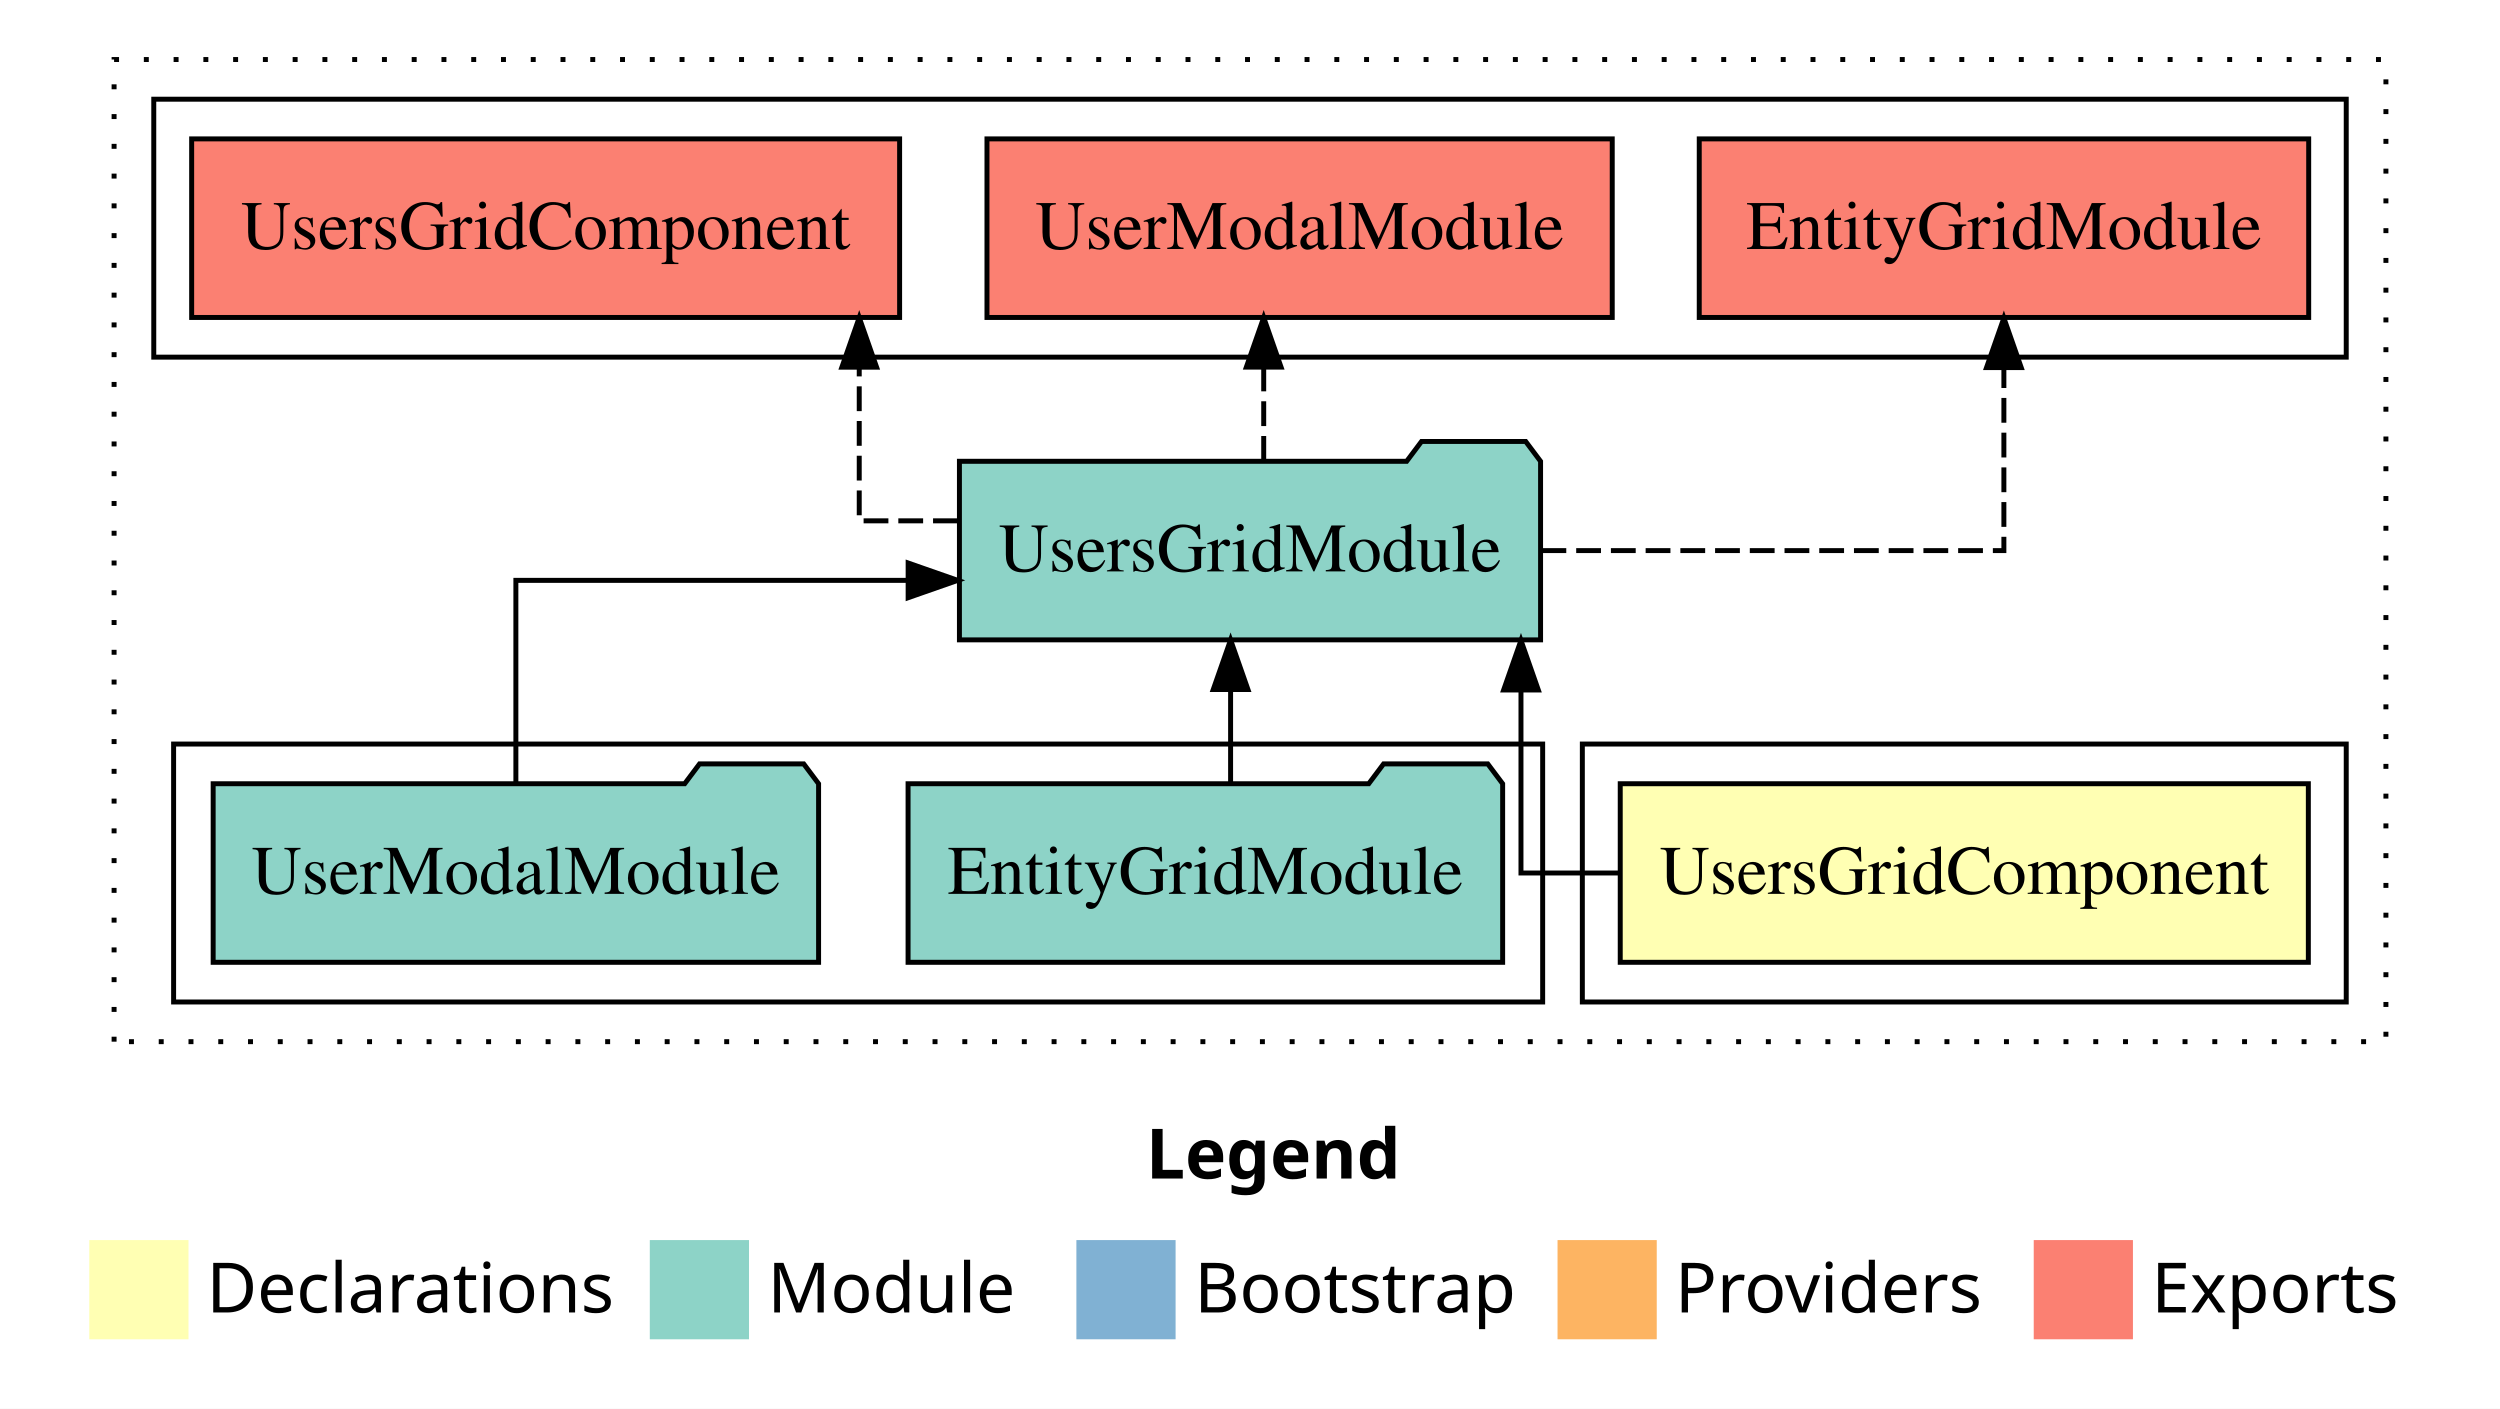
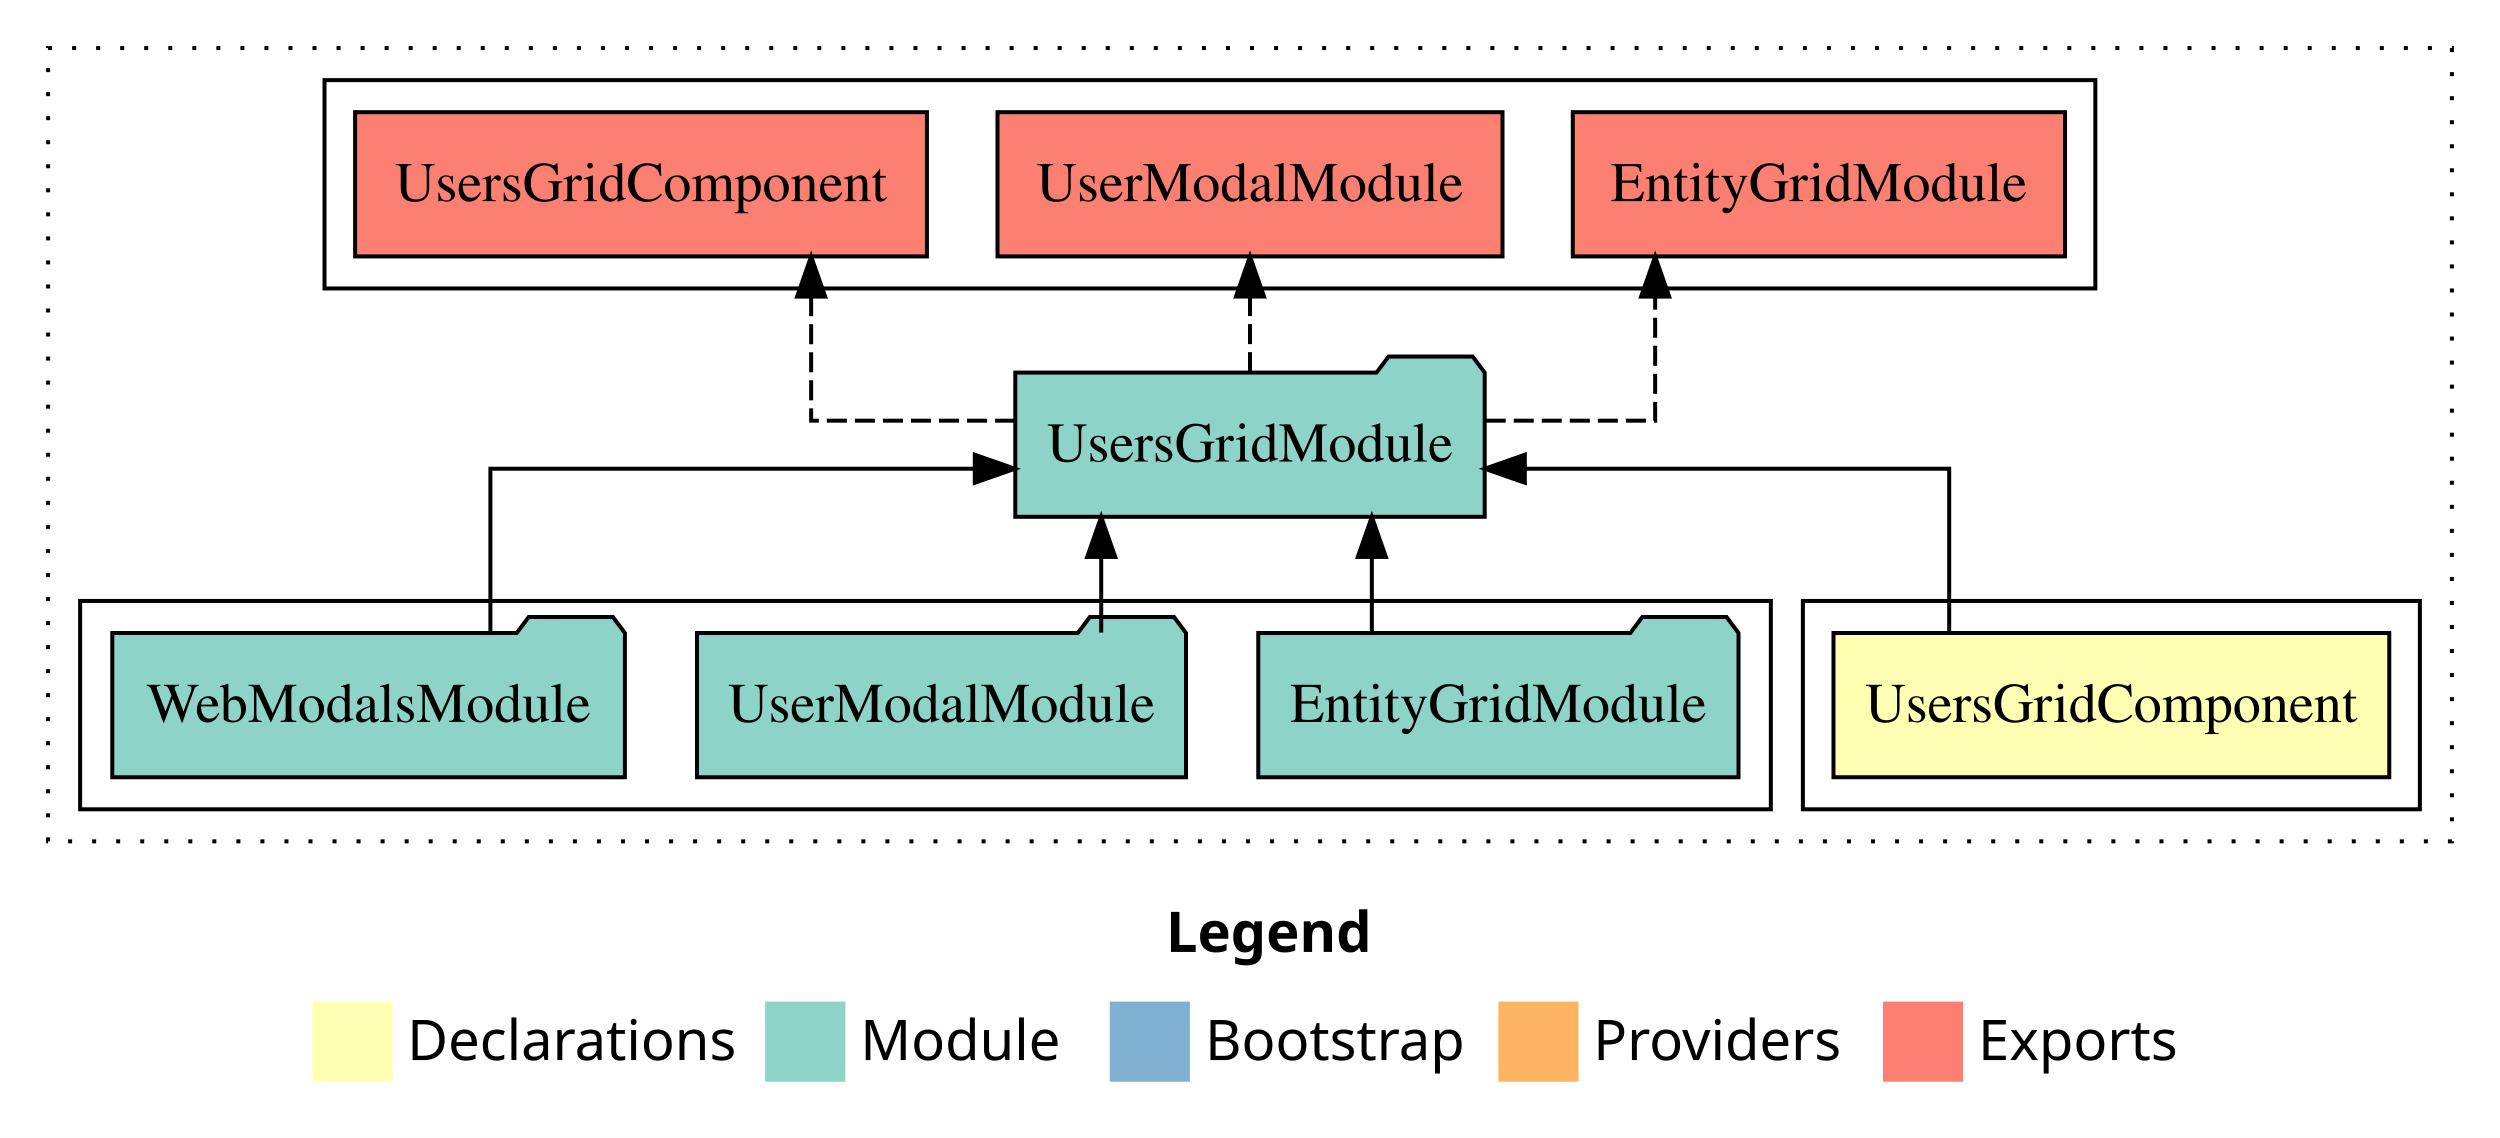
- <svg xmlns="http://www.w3.org/2000/svg" width="504pt" height="284pt" viewBox="0.00 0.00 504.00 284.00">
+ <svg xmlns="http://www.w3.org/2000/svg" width="624pt" height="284pt" viewBox="0.00 0.00 624.00 284.00">
  <g id="graph0" class="graph" transform="scale(1 1) rotate(0) translate(4 280)">
-     <polygon fill="#ffffff" stroke="transparent" points="-4,4 -4,-280 500,-280 500,4 -4,4" />
-     <text text-anchor="start" x="227.009" y="-42.4" font-family="sans-serif" font-weight="bold" font-size="14.00" fill="#000000">Legend</text>
-     <polygon fill="#ffffb3" stroke="transparent" points="14,-10 14,-30 34,-30 34,-10 14,-10" />
-     <text text-anchor="start" x="37.629" y="-15.4" font-family="sans-serif" font-size="14.00" fill="#000000">  Declarations</text>
-     <polygon fill="#8dd3c7" stroke="transparent" points="127,-10 127,-30 147,-30 147,-10 127,-10" />
-     <text text-anchor="start" x="150.725" y="-15.4" font-family="sans-serif" font-size="14.00" fill="#000000">  Module</text>
-     <polygon fill="#80b1d3" stroke="transparent" points="213,-10 213,-30 233,-30 233,-10 213,-10" />
-     <text text-anchor="start" x="236.781" y="-15.4" font-family="sans-serif" font-size="14.00" fill="#000000">  Bootstrap</text>
-     <polygon fill="#fdb462" stroke="transparent" points="310,-10 310,-30 330,-30 330,-10 310,-10" />
-     <text text-anchor="start" x="333.673" y="-15.4" font-family="sans-serif" font-size="14.00" fill="#000000">  Providers</text>
-     <polygon fill="#fb8072" stroke="transparent" points="406,-10 406,-30 426,-30 426,-10 406,-10" />
-     <text text-anchor="start" x="429.726" y="-15.4" font-family="sans-serif" font-size="14.00" fill="#000000">  Exports</text>
+     <polygon fill="#ffffff" stroke="transparent" points="-4,4 -4,-280 620,-280 620,4 -4,4" />
+     <text text-anchor="start" x="287.009" y="-42.4" font-family="sans-serif" font-weight="bold" font-size="14.00" fill="#000000">Legend</text>
+     <polygon fill="#ffffb3" stroke="transparent" points="74,-10 74,-30 94,-30 94,-10 74,-10" />
+     <text text-anchor="start" x="97.629" y="-15.4" font-family="sans-serif" font-size="14.00" fill="#000000">  Declarations</text>
+     <polygon fill="#8dd3c7" stroke="transparent" points="187,-10 187,-30 207,-30 207,-10 187,-10" />
+     <text text-anchor="start" x="210.725" y="-15.4" font-family="sans-serif" font-size="14.00" fill="#000000">  Module</text>
+     <polygon fill="#80b1d3" stroke="transparent" points="273,-10 273,-30 293,-30 293,-10 273,-10" />
+     <text text-anchor="start" x="296.781" y="-15.4" font-family="sans-serif" font-size="14.00" fill="#000000">  Bootstrap</text>
+     <polygon fill="#fdb462" stroke="transparent" points="370,-10 370,-30 390,-30 390,-10 370,-10" />
+     <text text-anchor="start" x="393.673" y="-15.4" font-family="sans-serif" font-size="14.00" fill="#000000">  Providers</text>
+     <polygon fill="#fb8072" stroke="transparent" points="466,-10 466,-30 486,-30 486,-10 466,-10" />
+     <text text-anchor="start" x="489.726" y="-15.4" font-family="sans-serif" font-size="14.00" fill="#000000">  Exports</text>
    <g id="clust1" class="cluster">
-       <polygon fill="none" stroke="#000000" stroke-dasharray="1,5" points="19,-70 19,-268 477,-268 477,-70 19,-70" />
+       <polygon fill="none" stroke="#000000" stroke-dasharray="1,5" points="8,-70 8,-268 608,-268 608,-70 8,-70" />
    </g>
    <g id="clust2" class="cluster">
-       <polygon fill="none" stroke="#000000" points="315,-78 315,-130 469,-130 469,-78 315,-78" />
+       <polygon fill="none" stroke="#000000" points="446,-78 446,-130 600,-130 600,-78 446,-78" />
    </g>
    <g id="clust4" class="cluster">
-       <polygon fill="none" stroke="#000000" points="31,-78 31,-130 307,-130 307,-78 31,-78" />
+       <polygon fill="none" stroke="#000000" points="16,-78 16,-130 438,-130 438,-78 16,-78" />
    </g>
    <g id="clust5" class="cluster">
-       <polygon fill="none" stroke="#000000" points="27,-208 27,-260 469,-260 469,-208 27,-208" />
+       <polygon fill="none" stroke="#000000" points="77,-208 77,-260 519,-260 519,-208 77,-208" />
    </g>
    <g id="node1" class="node">
-       <polygon fill="#ffffb3" stroke="#000000" points="461.361,-122 322.639,-122 322.639,-86 461.361,-86 461.361,-122" />
-       <text text-anchor="middle" x="392" y="-99.8" font-family="Times,serif" font-size="14.00" fill="#000000">UsersGridComponent</text>
+       <polygon fill="#ffffb3" stroke="#000000" points="592.361,-122 453.639,-122 453.639,-86 592.361,-86 592.361,-122" />
+       <text text-anchor="middle" x="523" y="-99.8" font-family="Times,serif" font-size="14.00" fill="#000000">UsersGridComponent</text>
    </g>
    <g id="node2" class="node">
-       <polygon fill="#8dd3c7" stroke="#000000" points="306.579,-187 303.579,-191 282.579,-191 279.579,-187 189.421,-187 189.421,-151 306.579,-151 306.579,-187" />
-       <text text-anchor="middle" x="248" y="-164.8" font-family="Times,serif" font-size="14.00" fill="#000000">UsersGridModule</text>
+       <polygon fill="#8dd3c7" stroke="#000000" points="366.579,-187 363.579,-191 342.579,-191 339.579,-187 249.421,-187 249.421,-151 366.579,-151 366.579,-187" />
+       <text text-anchor="middle" x="308" y="-164.8" font-family="Times,serif" font-size="14.00" fill="#000000">UsersGridModule</text>
    </g>
    <g id="edge1" class="edge">
-       <path fill="none" stroke="#000000" d="M322.462,-104C310.925,-104 302.628,-104 302.628,-104 302.628,-104 302.628,-140.894 302.628,-140.894" />
-       <polygon fill="#000000" stroke="#000000" points="299.128,-140.894 302.628,-150.894 306.128,-140.894 299.128,-140.894" />
+       <path fill="none" stroke="#000000" d="M482.518,-122.022C482.518,-139.373 482.518,-163 482.518,-163 482.518,-163 376.597,-163 376.597,-163" />
+       <polygon fill="#000000" stroke="#000000" points="376.597,-159.5 366.597,-163 376.597,-166.5 376.597,-159.5" />
+     </g>
+     <g id="node6" class="node">
+       <polygon fill="#fb8072" stroke="#000000" points="511.432,-252 388.568,-252 388.568,-216 511.432,-216 511.432,-252" />
+       <text text-anchor="middle" x="450" y="-229.8" font-family="Times,serif" font-size="14.00" fill="#000000">EntityGridModule </text>
+     </g>
+     <g id="edge5" class="edge">
+       <path fill="none" stroke="#000000" stroke-dasharray="5,2" d="M366.825,-175C389.072,-175 409.125,-175 409.125,-175 409.125,-175 409.125,-205.977 409.125,-205.977" />
+       <polygon fill="#000000" stroke="#000000" points="405.625,-205.977 409.125,-215.977 412.625,-205.977 405.625,-205.977" />
+     </g>
+     <g id="node7" class="node">
+       <polygon fill="#fb8072" stroke="#000000" points="371.026,-252 244.974,-252 244.974,-216 371.026,-216 371.026,-252" />
+       <text text-anchor="middle" x="308" y="-229.8" font-family="Times,serif" font-size="14.00" fill="#000000">UserModalModule </text>
+     </g>
+     <g id="edge6" class="edge">
+       <path fill="none" stroke="#000000" stroke-dasharray="5,2" d="M308,-187.106C308,-187.106 308,-205.991 308,-205.991" />
+       <polygon fill="#000000" stroke="#000000" points="304.5,-205.991 308,-215.991 311.5,-205.991 304.5,-205.991" />
+     </g>
+     <g id="node8" class="node">
+       <polygon fill="#fb8072" stroke="#000000" points="227.362,-252 84.638,-252 84.638,-216 227.362,-216 227.362,-252" />
+       <text text-anchor="middle" x="156" y="-229.8" font-family="Times,serif" font-size="14.00" fill="#000000">UsersGridComponent </text>
+     </g>
+     <g id="edge7" class="edge">
+       <path fill="none" stroke="#000000" stroke-dasharray="5,2" d="M249.381,-175C223.337,-175 198.459,-175 198.459,-175 198.459,-175 198.459,-205.977 198.459,-205.977" />
+       <polygon fill="#000000" stroke="#000000" points="194.959,-205.977 198.459,-215.977 201.959,-205.977 194.959,-205.977" />
+     </g>
+     <g id="node3" class="node">
+       <polygon fill="#8dd3c7" stroke="#000000" points="429.933,-122 426.933,-126 405.933,-126 402.933,-122 310.067,-122 310.067,-86 429.933,-86 429.933,-122" />
+       <text text-anchor="middle" x="370" y="-99.8" font-family="Times,serif" font-size="14.00" fill="#000000">EntityGridModule</text>
+     </g>
+     <g id="edge2" class="edge">
+       <path fill="none" stroke="#000000" d="M338.412,-122.106C338.412,-122.106 338.412,-140.991 338.412,-140.991" />
+       <polygon fill="#000000" stroke="#000000" points="334.912,-140.991 338.412,-150.991 341.912,-140.991 334.912,-140.991" />
+     </g>
+     <g id="node4" class="node">
+       <polygon fill="#8dd3c7" stroke="#000000" points="292.027,-122 289.027,-126 268.027,-126 265.027,-122 169.973,-122 169.973,-86 292.027,-86 292.027,-122" />
+       <text text-anchor="middle" x="231" y="-99.8" font-family="Times,serif" font-size="14.00" fill="#000000">UserModalModule</text>
+     </g>
+     <g id="edge3" class="edge">
+       <path fill="none" stroke="#000000" d="M270.862,-122.106C270.862,-122.106 270.862,-140.991 270.862,-140.991" />
+       <polygon fill="#000000" stroke="#000000" points="267.362,-140.991 270.862,-150.991 274.362,-140.991 267.362,-140.991" />
    </g>
    <g id="node5" class="node">
-       <polygon fill="#fb8072" stroke="#000000" points="461.432,-252 338.568,-252 338.568,-216 461.432,-216 461.432,-252" />
-       <text text-anchor="middle" x="400" y="-229.8" font-family="Times,serif" font-size="14.00" fill="#000000">EntityGridModule </text>
+       <polygon fill="#8dd3c7" stroke="#000000" points="151.973,-122 148.973,-126 127.973,-126 124.973,-122 24.027,-122 24.027,-86 151.973,-86 151.973,-122" />
+       <text text-anchor="middle" x="88" y="-99.8" font-family="Times,serif" font-size="14.00" fill="#000000">WebModalsModule</text>
    </g>
    <g id="edge4" class="edge">
-       <path fill="none" stroke="#000000" stroke-dasharray="5,2" d="M306.76,-169C349.528,-169 399.982,-169 399.982,-169 399.982,-169 399.982,-205.894 399.982,-205.894" />
-       <polygon fill="#000000" stroke="#000000" points="396.482,-205.894 399.982,-215.894 403.482,-205.894 396.482,-205.894" />
-     </g>
-     <g id="node6" class="node">
-       <polygon fill="#fb8072" stroke="#000000" points="321.026,-252 194.974,-252 194.974,-216 321.026,-216 321.026,-252" />
-       <text text-anchor="middle" x="258" y="-229.8" font-family="Times,serif" font-size="14.00" fill="#000000">UserModalModule </text>
-     </g>
-     <g id="edge5" class="edge">
-       <path fill="none" stroke="#000000" stroke-dasharray="5,2" d="M250.763,-187.106C250.763,-187.106 250.763,-205.991 250.763,-205.991" />
-       <polygon fill="#000000" stroke="#000000" points="247.263,-205.991 250.763,-215.991 254.263,-205.991 247.263,-205.991" />
-     </g>
-     <g id="node7" class="node">
-       <polygon fill="#fb8072" stroke="#000000" points="177.362,-252 34.638,-252 34.638,-216 177.362,-216 177.362,-252" />
-       <text text-anchor="middle" x="106" y="-229.8" font-family="Times,serif" font-size="14.00" fill="#000000">UsersGridComponent </text>
-     </g>
-     <g id="edge6" class="edge">
-       <path fill="none" stroke="#000000" stroke-dasharray="5,2" d="M189.101,-175C177.703,-175 169.222,-175 169.222,-175 169.222,-175 169.222,-205.977 169.222,-205.977" />
-       <polygon fill="#000000" stroke="#000000" points="165.722,-205.977 169.222,-215.977 172.722,-205.977 165.722,-205.977" />
-     </g>
-     <g id="node3" class="node">
-       <polygon fill="#8dd3c7" stroke="#000000" points="298.933,-122 295.933,-126 274.933,-126 271.933,-122 179.067,-122 179.067,-86 298.933,-86 298.933,-122" />
-       <text text-anchor="middle" x="239" y="-99.8" font-family="Times,serif" font-size="14.00" fill="#000000">EntityGridModule</text>
-     </g>
-     <g id="edge2" class="edge">
-       <path fill="none" stroke="#000000" d="M244.088,-122.106C244.088,-122.106 244.088,-140.991 244.088,-140.991" />
-       <polygon fill="#000000" stroke="#000000" points="240.588,-140.991 244.088,-150.991 247.588,-140.991 240.588,-140.991" />
-     </g>
-     <g id="node4" class="node">
-       <polygon fill="#8dd3c7" stroke="#000000" points="161.027,-122 158.027,-126 137.027,-126 134.027,-122 38.973,-122 38.973,-86 161.027,-86 161.027,-122" />
-       <text text-anchor="middle" x="100" y="-99.8" font-family="Times,serif" font-size="14.00" fill="#000000">UserModalModule</text>
-     </g>
-     <g id="edge3" class="edge">
-       <path fill="none" stroke="#000000" d="M100,-122.022C100,-139.373 100,-163 100,-163 100,-163 179.081,-163 179.081,-163" />
-       <polygon fill="#000000" stroke="#000000" points="179.081,-166.5 189.081,-163 179.081,-159.5 179.081,-166.5" />
+       <path fill="none" stroke="#000000" d="M118.403,-122.022C118.403,-139.373 118.403,-163 118.403,-163 118.403,-163 239.309,-163 239.309,-163" />
+       <polygon fill="#000000" stroke="#000000" points="239.309,-166.5 249.309,-163 239.309,-159.5 239.309,-166.5" />
    </g>
  </g>
</svg>
